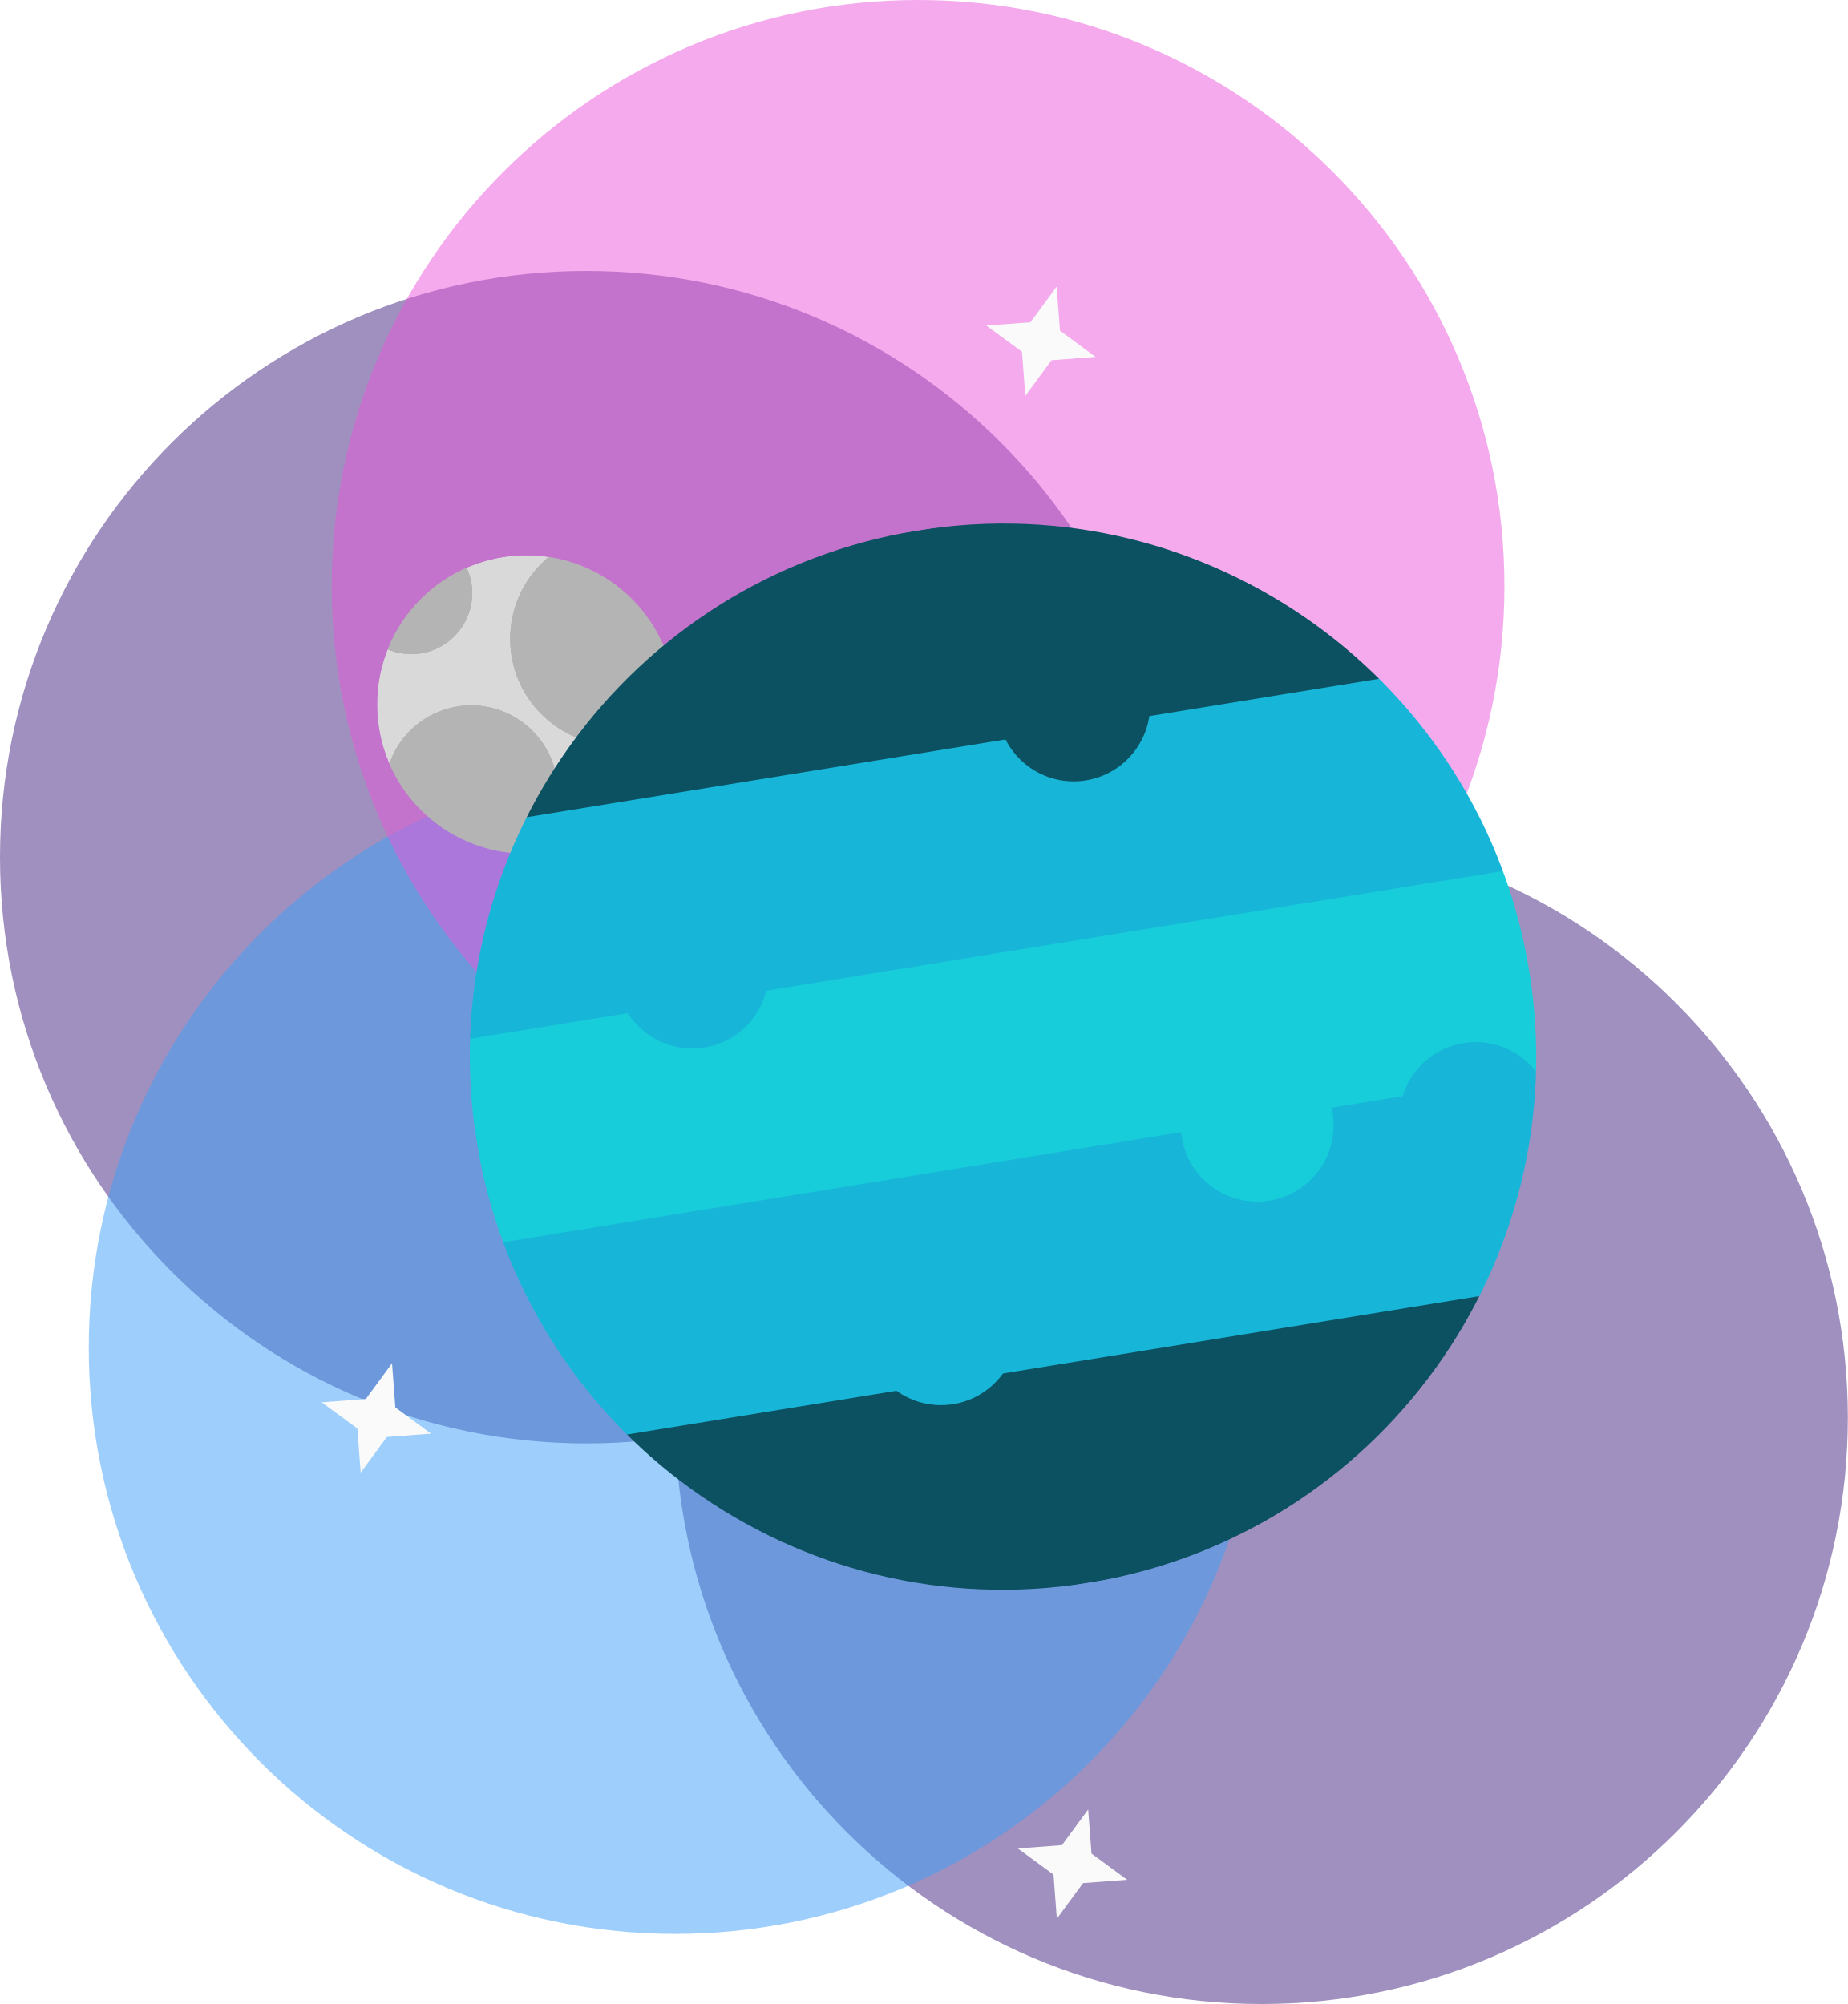
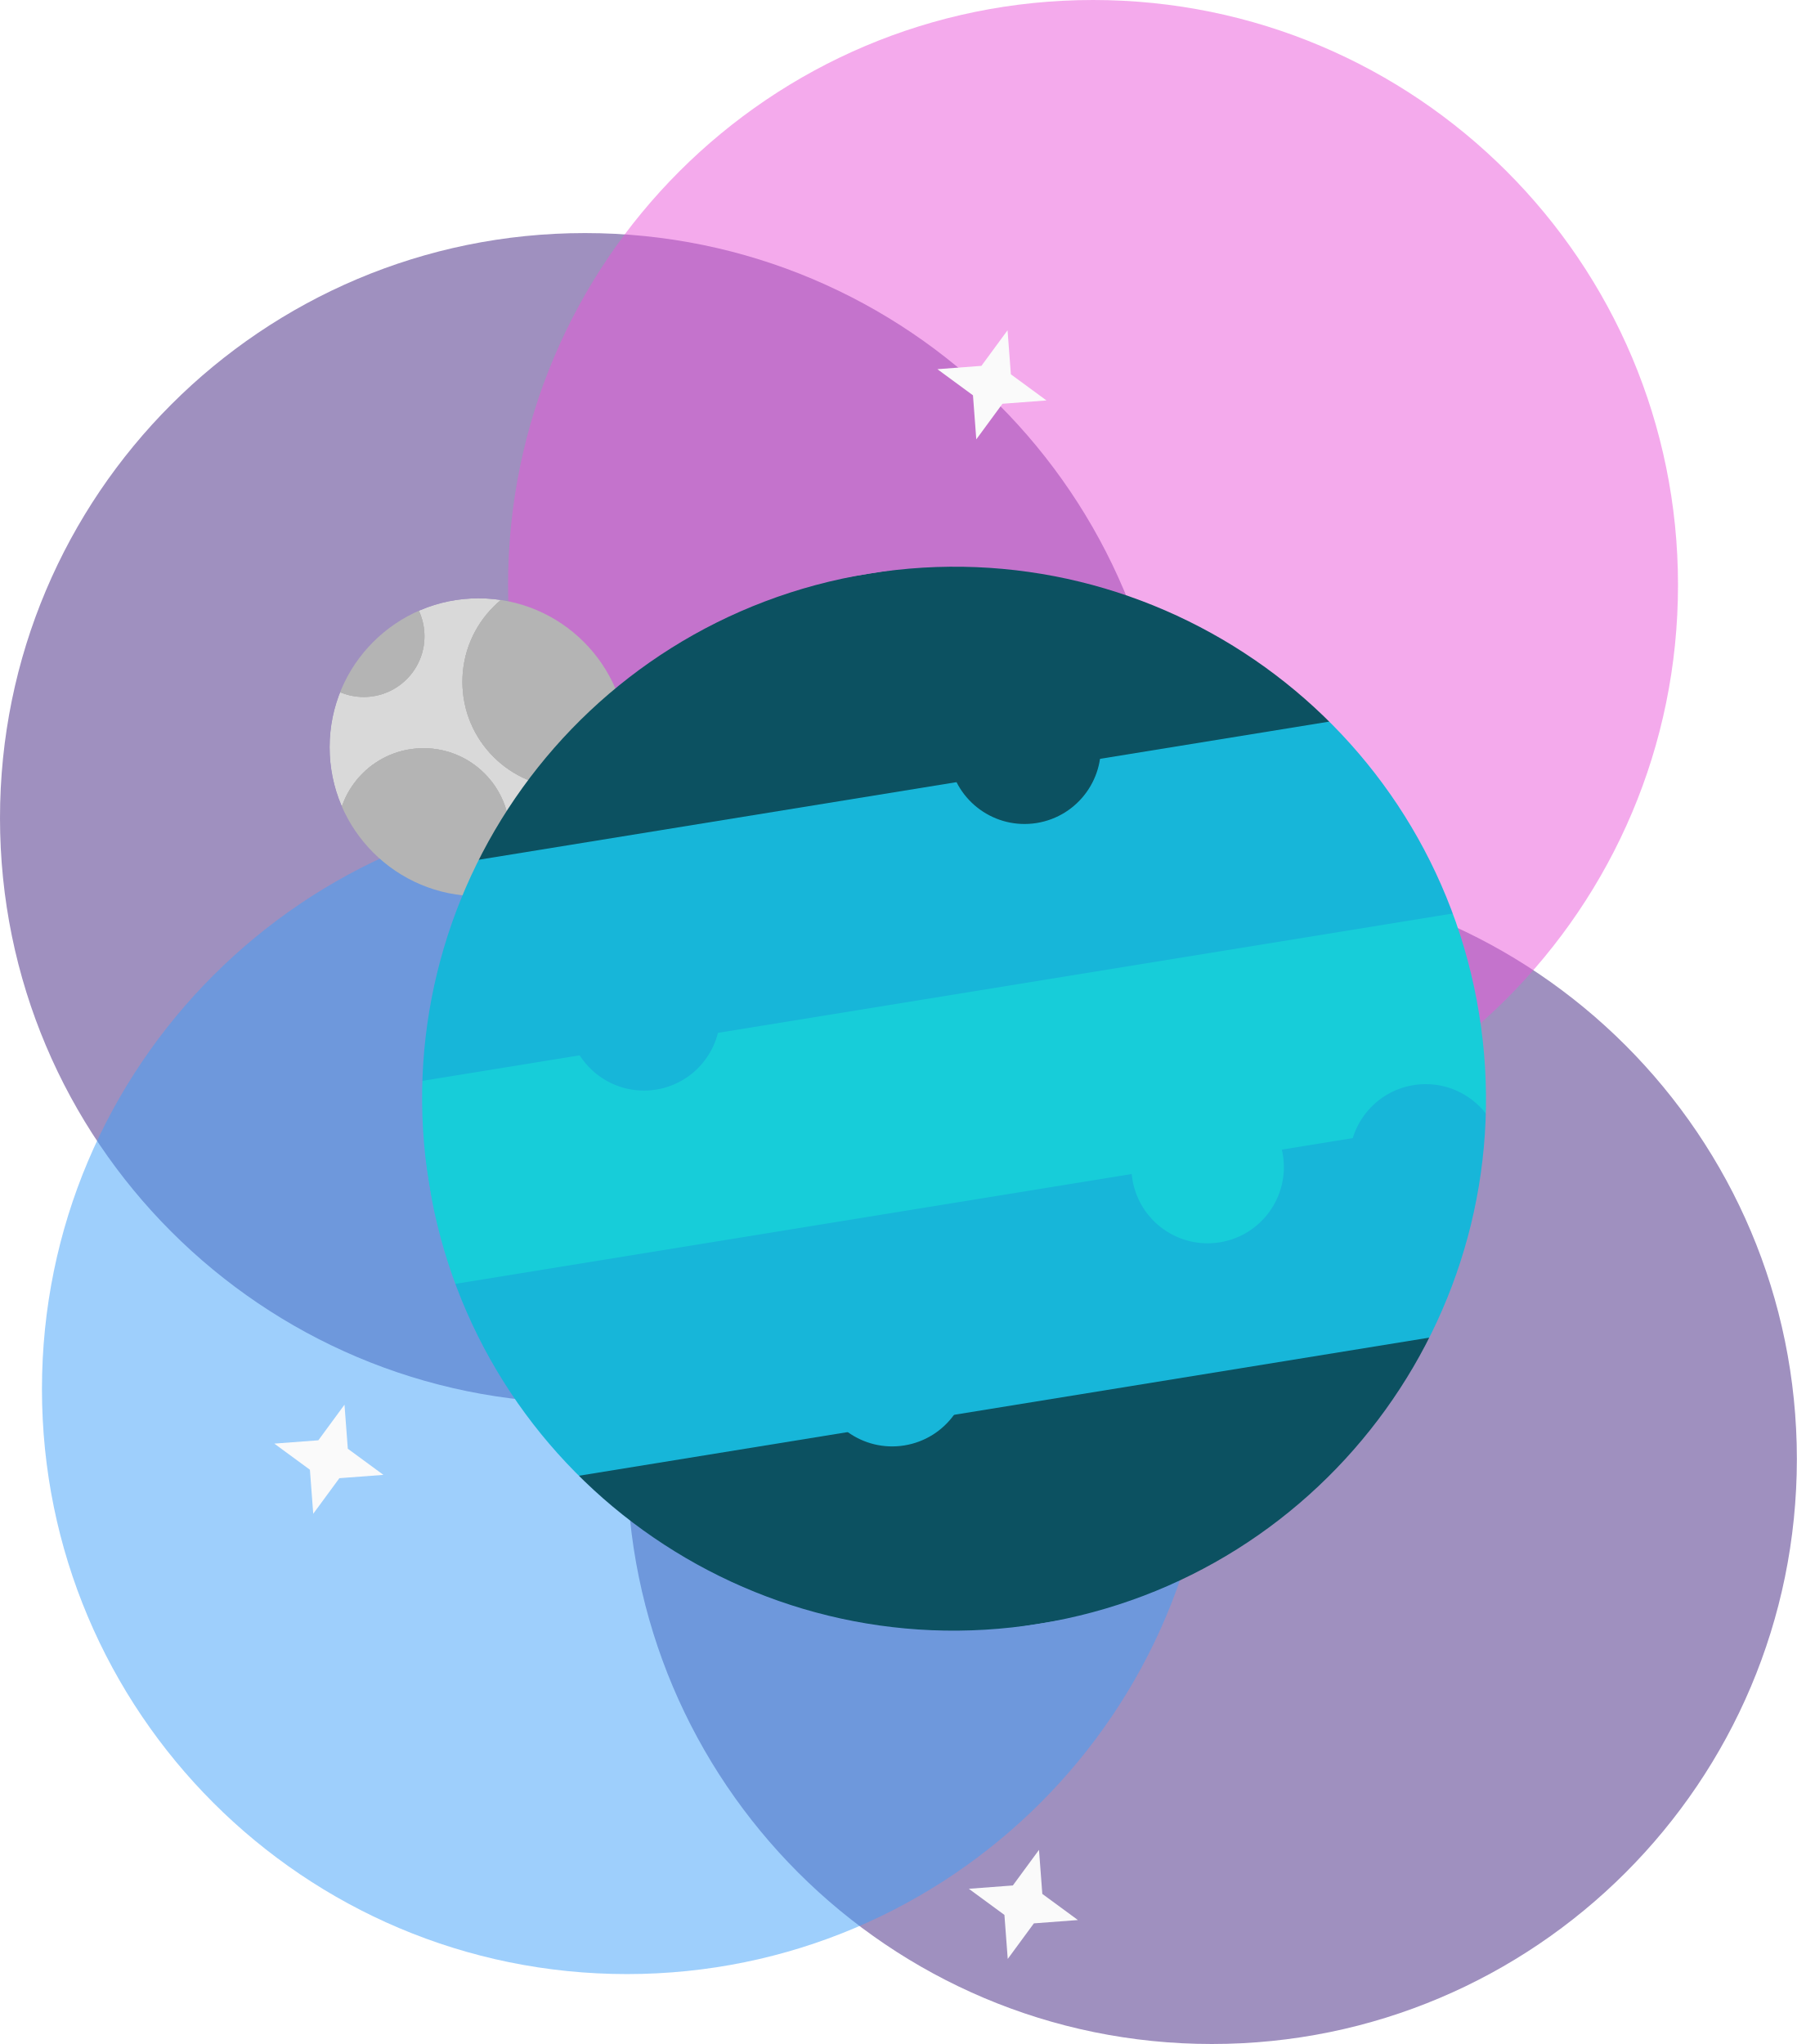
- <svg xmlns="http://www.w3.org/2000/svg" width="791" height="858" viewBox="0 0 791 858" fill="none">
-   <circle cx="251" cy="367" r="251" fill="#412381" fill-opacity="0.5" />
-   <circle cx="540" cy="607" r="251" fill="#412381" fill-opacity="0.5" />
-   <circle cx="289" cy="577" r="251" fill="#3FA0FA" fill-opacity="0.5" />
-   <circle cx="393" cy="251" r="251" fill="#EA57DB" fill-opacity="0.5" />
-   <mask id="mask0_21_684" style="mask-type:alpha" maskUnits="userSpaceOnUse" x="161" y="237" width="129" height="129">
-     <circle cx="225.329" cy="301.615" r="63.9" fill="#D9D9D9" />
+ <svg xmlns="http://www.w3.org/2000/svg" width="771" height="877" viewBox="0 0 771 877" fill="none">
+   <circle cx="251" cy="351" r="251" fill="#412381" fill-opacity="0.5" />
+   <circle cx="520" cy="626" r="251" fill="#412381" fill-opacity="0.5" />
+   <circle cx="269" cy="596" r="251" fill="#3FA0FA" fill-opacity="0.5" />
+   <circle cx="469" cy="251" r="251" fill="#EA57DB" fill-opacity="0.5" />
+   <mask id="mask0_21_684" style="mask-type:alpha" maskUnits="userSpaceOnUse" x="141" y="256" width="129" height="129">
+     <circle cx="205.329" cy="320.615" r="63.9" fill="#D9D9D9" />
  </mask>
  <g mask="url(#mask0_21_684)">
-     <circle cx="225.329" cy="301.615" r="63.9" fill="#D9D9D9" />
-     <circle cx="263.995" cy="273.531" r="45.585" fill="#B4B4B4" />
-     <circle cx="263.995" cy="273.531" r="45.585" fill="#B4B4B4" />
-     <circle cx="263.995" cy="273.531" r="45.585" fill="#B4B4B4" />
-     <circle cx="201.722" cy="339.06" r="37.038" fill="#B4B4B4" />
-     <circle cx="201.722" cy="339.06" r="37.038" fill="#B4B4B4" />
-     <circle cx="201.722" cy="339.06" r="37.038" fill="#B4B4B4" />
-     <circle cx="176.081" cy="253.995" r="26.049" fill="#B4B4B4" />
-     <circle cx="176.081" cy="253.995" r="26.049" fill="#B4B4B4" />
-     <circle cx="176.081" cy="253.995" r="26.049" fill="#B4B4B4" />
+     <circle cx="205.329" cy="320.615" r="63.9" fill="#D9D9D9" />
+     <circle cx="243.995" cy="292.531" r="45.585" fill="#B4B4B4" />
+     <circle cx="243.995" cy="292.531" r="45.585" fill="#B4B4B4" />
+     <circle cx="243.995" cy="292.531" r="45.585" fill="#B4B4B4" />
+     <circle cx="181.722" cy="358.06" r="37.038" fill="#B4B4B4" />
+     <circle cx="181.722" cy="358.06" r="37.038" fill="#B4B4B4" />
+     <circle cx="181.722" cy="358.06" r="37.038" fill="#B4B4B4" />
+     <circle cx="156.081" cy="272.995" r="26.049" fill="#B4B4B4" />
+     <circle cx="156.081" cy="272.995" r="26.049" fill="#B4B4B4" />
+     <circle cx="156.081" cy="272.995" r="26.049" fill="#B4B4B4" />
  </g>
-   <mask id="mask1_21_684" style="mask-type:alpha" maskUnits="userSpaceOnUse" x="201" y="224" width="457" height="457">
-     <circle cx="429.365" cy="452.401" r="228.215" transform="rotate(-9.2255 429.365 452.401)" fill="#D9D9D9" />
+   <mask id="mask1_21_684" style="mask-type:alpha" maskUnits="userSpaceOnUse" x="181" y="243" width="457" height="457">
+     <circle cx="409.365" cy="471.401" r="228.215" transform="rotate(-9.2255 409.365 471.401)" fill="#D9D9D9" />
  </mask>
  <g mask="url(#mask1_21_684)">
-     <rect x="196.541" y="442.434" width="468.602" height="94.329" transform="rotate(-9.2255 196.541 442.434)" fill="#17CDD9" />
-     <rect x="211.176" y="532.539" width="468.602" height="92.807" transform="rotate(-9.2255 211.176 532.539)" fill="#17B6D9" />
-     <rect x="182.149" y="353.831" width="468.602" height="92.807" transform="rotate(-9.2255 182.149 353.831)" fill="#17B6D9" />
-     <path d="M225.567 621.143L688.107 546.016L703.23 639.125L240.69 714.251L225.567 621.143Z" fill="#0C5161" />
-     <path d="M167.514 263.725L630.055 188.599L645.177 281.708L182.637 356.834L167.514 263.725Z" fill="#0C5161" />
-     <circle cx="296.323" cy="416.208" r="32.711" transform="rotate(-9.2255 296.323 416.208)" fill="#17B6D9" />
-     <circle cx="459.627" cy="301.826" r="32.711" transform="rotate(-9.2255 459.627 301.826)" fill="#0C5161" />
-     <circle cx="631.731" cy="478.875" r="32.711" transform="rotate(-9.2255 631.731 478.875)" fill="#17B6D9" />
-     <circle cx="402.833" cy="568.883" r="32.711" transform="rotate(-9.2255 402.833 568.883)" fill="#17B6D9" />
-     <circle cx="538.173" cy="481.74" r="32.711" transform="rotate(-9.2255 538.173 481.74)" fill="#17CDD9" />
+     <rect x="176.541" y="461.434" width="468.602" height="94.329" transform="rotate(-9.2255 176.541 461.434)" fill="#17CDD9" />
+     <rect x="191.176" y="551.539" width="468.602" height="92.807" transform="rotate(-9.2255 191.176 551.539)" fill="#17B6D9" />
+     <rect x="162.149" y="372.831" width="468.602" height="92.807" transform="rotate(-9.2255 162.149 372.831)" fill="#17B6D9" />
+     <path d="M205.567 640.143L668.107 565.016L683.23 658.125L220.69 733.251L205.567 640.143Z" fill="#0C5161" />
+     <path d="M147.514 282.725L610.055 207.599L625.177 300.708L162.637 375.834L147.514 282.725Z" fill="#0C5161" />
+     <circle cx="276.323" cy="435.208" r="32.711" transform="rotate(-9.2255 276.323 435.208)" fill="#17B6D9" />
+     <circle cx="439.627" cy="320.826" r="32.711" transform="rotate(-9.2255 439.627 320.826)" fill="#0C5161" />
+     <circle cx="611.731" cy="497.875" r="32.711" transform="rotate(-9.2255 611.731 497.875)" fill="#17B6D9" />
+     <circle cx="382.833" cy="587.883" r="32.711" transform="rotate(-9.2255 382.833 587.883)" fill="#17B6D9" />
+     <circle cx="518.173" cy="500.74" r="32.711" transform="rotate(-9.2255 518.173 500.74)" fill="#17CDD9" />
  </g>
-   <path d="M452.322 122.707L453.747 141.598L469.016 152.814L450.124 154.239L438.909 169.508L437.484 150.616L422.215 139.401L441.107 137.976L452.322 122.707Z" fill="#FAFAFA" />
-   <path d="M167.814 583.701L169.239 602.593L184.508 613.808L165.616 615.234L154.401 630.503L152.976 611.611L137.707 600.395L156.598 598.97L167.814 583.701Z" fill="#FAFAFA" />
-   <path d="M465.814 774.707L467.239 793.598L482.508 804.814L463.616 806.239L452.401 821.508L450.976 802.616L435.707 791.401L454.598 789.976L465.814 774.707Z" fill="#FAFAFA" />
+   <path d="M432.322 141.707L433.747 160.598L449.016 171.814L430.124 173.239L418.909 188.508L417.484 169.616L402.215 158.401L421.107 156.976L432.322 141.707Z" fill="#FAFAFA" />
+   <path d="M147.814 602.701L149.239 621.593L164.508 632.808L145.616 634.234L134.401 649.503L132.976 630.611L117.707 619.395L136.598 617.97L147.814 602.701Z" fill="#FAFAFA" />
+   <path d="M445.814 793.707L447.239 812.598L462.508 823.814L443.616 825.239L432.401 840.508L430.976 821.616L415.707 810.401L434.598 808.976L445.814 793.707Z" fill="#FAFAFA" />
</svg>
